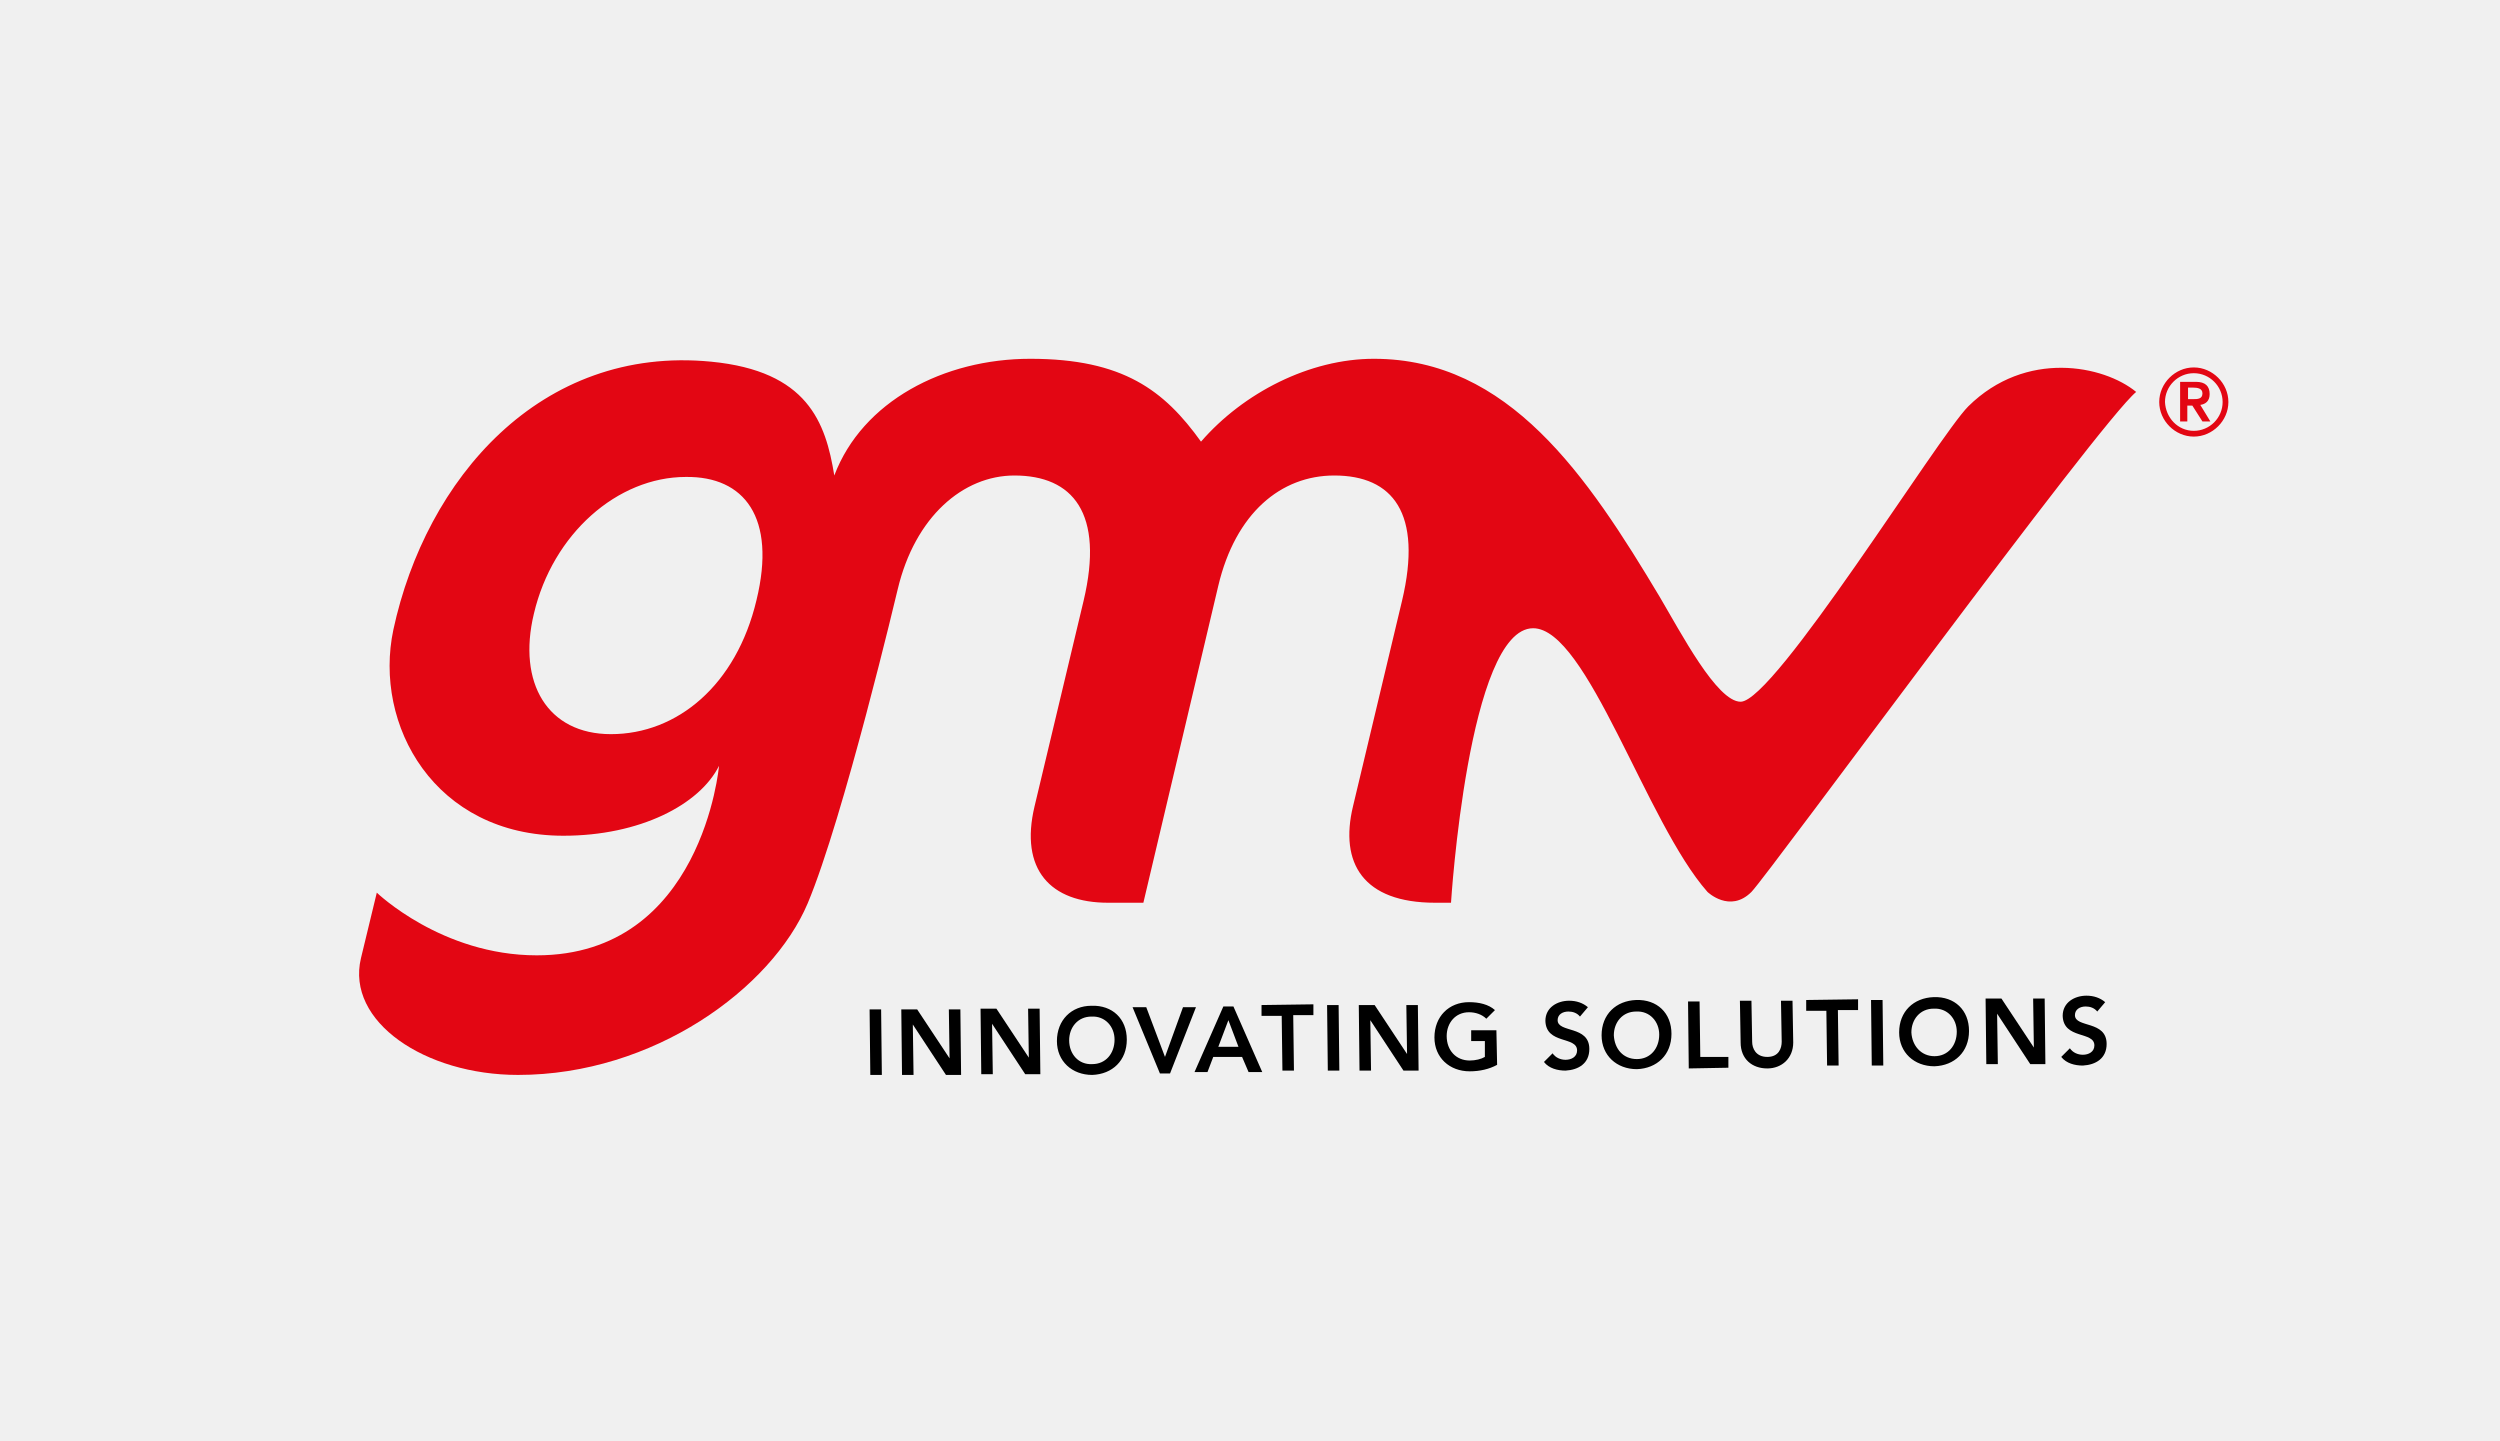
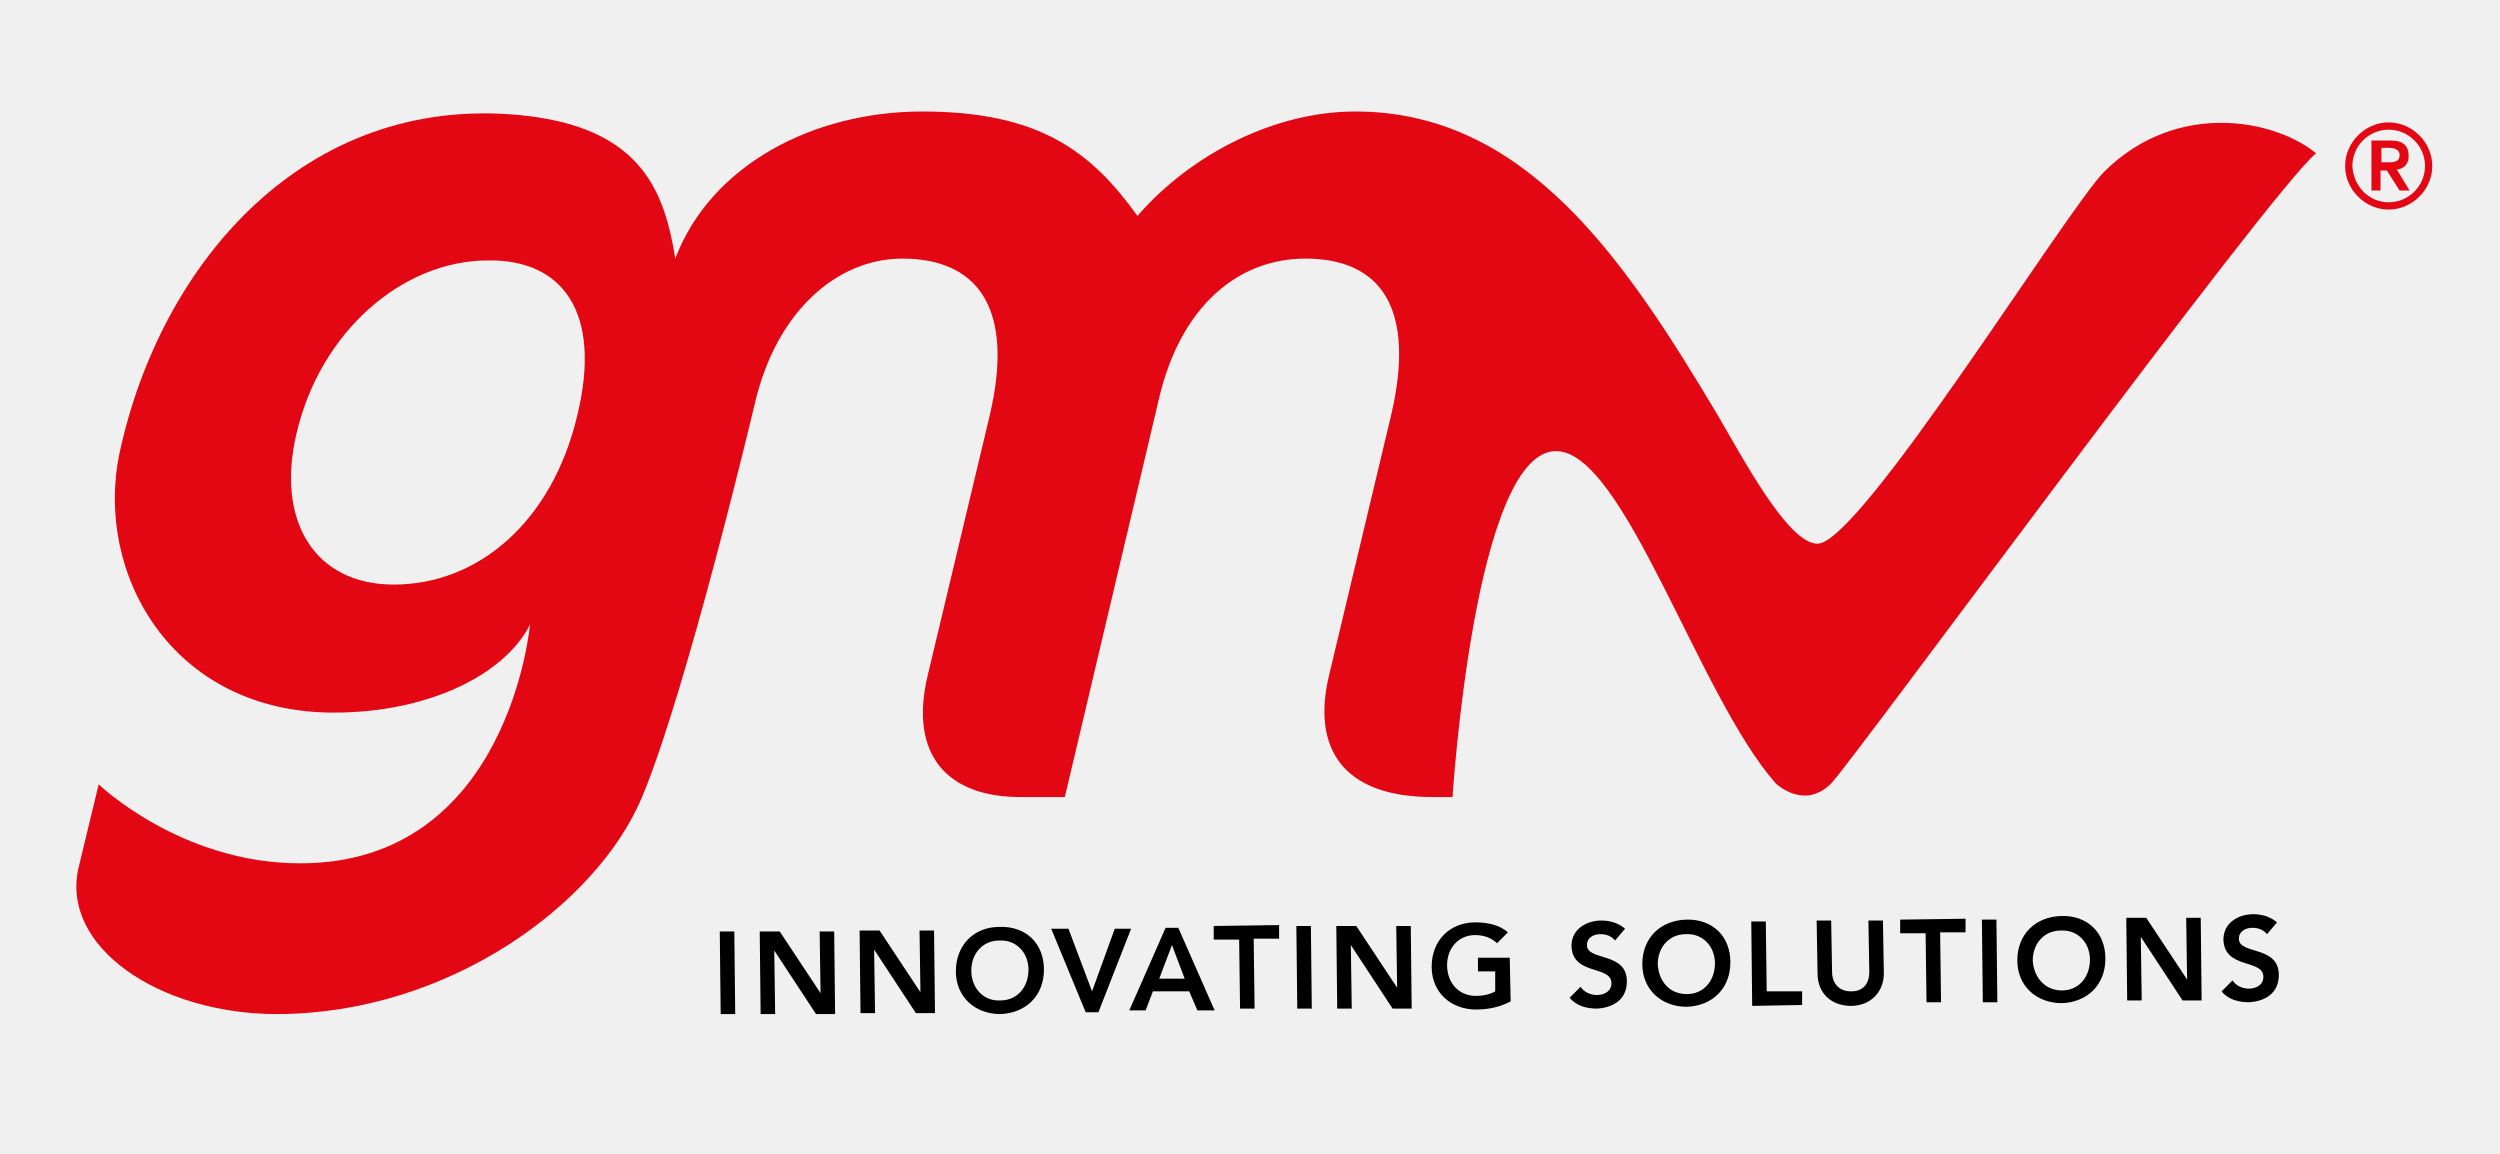
- <svg xmlns="http://www.w3.org/2000/svg" xmlns:xlink="http://www.w3.org/1999/xlink" width="347" height="200">
-   <path d="M273.2 56.4c-4.2 4.2-26.9 41-31.6 41-3.3 0-8.3-9.6-11.2-14.5-10.1-16.9-21-33.1-39.7-33.1-8.9 0-18.1 4.7-24 11.5-5.1-7.1-10.8-11.5-23.7-11.5-12 0-23.3 5.9-27.2 16.2-1.2-7.4-3.7-14.5-17.1-15.8C75 47.9 59.1 66.5 54.6 87.4c-2.8 13.2 5.7 28.6 23.6 28.6 10.6 0 18.9-4.3 21.6-9.7 0 0-2.3 26.3-25.3 26.3-13.2 0-22.2-8.7-22.2-8.7l-2.2 9.1c-2.1 8.8 8.9 16.2 21.8 16.2 18.8 0 35.2-12 40.2-23.8 5-11.9 12.5-43.6 12.5-43.6C127 71.7 133.7 66 140.8 66c8.1 0 12.5 5.2 9.6 17.4l-6.8 28.5c-2.1 8.8 2.2 13.4 10.2 13.4h4.9l10.4-44c2.4-10.1 8.7-15.3 16.1-15.3 8.1 0 12.3 5.2 9.4 17.4l-6.8 28.5c-1.9 7.9 1.4 13.4 11.4 13.4h2.2s2.4-38.1 11.4-38.1c7.5 0 15.7 27 24.2 36.6 0 0 3.1 3 6.1 0 2.5-2.6 48.2-65.1 53.4-69.4-4.5-3.7-15.3-5.9-23.3 2zM105 83.3c-2.8 11.8-11 18.6-20.2 18.6-8.8 0-13-7.1-10.7-16.7 2.6-11.1 11.6-19 21.1-19 8.1-.1 12.6 5.6 9.8 17.1zM304.5 51c2.6 0 4.8 2.2 4.8 4.8s-2.2 4.8-4.8 4.8-4.8-2.2-4.8-4.8 2.2-4.8 4.8-4.8zm0 8.8c2.2 0 4-1.8 4-4s-1.8-4-4-4-4 1.8-4 4c.1 2.2 1.8 4 4 4zm-1.8-6.8h2.1c1.3 0 1.9.6 1.9 1.7 0 1-.6 1.4-1.3 1.5l1.4 2.3h-1.1l-1.4-2.2h-.7v2.2h-1V53zm1 2.4h.7c.6 0 1.3 0 1.3-.8 0-.7-.7-.8-1.3-.8h-.7v1.6z" fill="#e30613" />
-   <path d="M120.7 140.1h1.6l.1 9.1h-1.6l-.1-9.1z" />
-   <use xlink:href="#B" />
-   <use xlink:href="#B" x="11" y="-0.1" />
-   <path d="M151.5 139.6c2.9-.1 4.9 1.8 4.9 4.7s-2 4.8-4.8 4.9c-2.8 0-4.9-1.9-4.9-4.7 0-2.9 2-4.9 4.8-4.9zm.1 8.1c1.9 0 3.1-1.5 3.1-3.4 0-1.8-1.3-3.3-3.2-3.2-1.9 0-3.1 1.5-3.1 3.3 0 1.9 1.3 3.4 3.2 3.3zm5.6-7.9h1.9l2.6 6.9 2.5-6.9h1.8l-3.6 9.2H161l-3.8-9.2zm12.6-.1h1.4l4 9.1h-1.9l-.9-2.1h-4l-.8 2.1h-1.8l4-9.1zm2.1 5.6l-1.4-3.7-1.4 3.7h2.8zm6-4.3h-2.8v-1.5l7.2-.1v1.5h-2.8l.1 7.7H178l-.1-7.6zm6.3-1.5h1.6l.1 9.1h-1.6l-.1-9.1z" />
-   <use xlink:href="#B" x="63.5" y="-0.6" />
-   <path d="M207.8 147.8c-1.1.6-2.4.9-3.8.9-2.8 0-4.9-1.9-4.9-4.7 0-2.9 2-4.9 4.8-4.9 1.4 0 2.7.3 3.6 1.1l-1.2 1.2c-.6-.6-1.5-.9-2.4-.9-1.9 0-3.1 1.5-3.1 3.3 0 2 1.3 3.4 3.2 3.4.8 0 1.6-.2 2.1-.5v-2.2h-1.9V143h3.5l.1 4.8z" />
-   <use xlink:href="#C" />
-   <path d="M227.1 138.8c2.9-.1 4.9 1.8 4.9 4.7s-2 4.8-4.8 4.9c-2.8 0-4.9-1.9-4.9-4.7 0-2.9 2-4.8 4.8-4.9zm.1 8.2c1.9 0 3.1-1.5 3.1-3.4 0-1.8-1.3-3.3-3.2-3.2-1.9 0-3.1 1.5-3.1 3.3.1 1.9 1.3 3.3 3.2 3.3zm7.1-8h1.6l.1 7.7h3.9v1.5l-5.5.1-.1-9.3zm14.6 5.7c0 2.2-1.6 3.6-3.6 3.6-2.1 0-3.7-1.3-3.7-3.6l-.1-5.8h1.6l.1 5.7c0 .9.5 2.1 2.1 2.1s2-1.2 2-2.1l-.1-5.7h1.6l.1 5.8zm4.6-4.4h-2.8v-1.5l7.2-.1v1.5h-2.8l.1 7.7h-1.6l-.1-7.6zm6.2-1.5h1.6l.1 9.1h-1.6l-.1-9.1zm8.7-.4c2.9-.1 4.9 1.8 4.9 4.7s-2 4.8-4.8 4.9c-2.8 0-4.9-1.9-4.9-4.7 0-2.9 2-4.8 4.8-4.9zm.1 8.2c1.9 0 3.1-1.5 3.1-3.4 0-1.8-1.3-3.3-3.2-3.2-1.9 0-3.1 1.5-3.1 3.3.1 1.9 1.4 3.3 3.2 3.3z" />
-   <use xlink:href="#B" x="150.5" y="-1.5" />
-   <use xlink:href="#C" x="71.8" y="-0.7" />
+ <svg xmlns="http://www.w3.org/2000/svg" xmlns:xlink="http://www.w3.org/1999/xlink" id="master-artboard" viewBox="0 0 1110.837 512.703" version="1.1" x="0px" y="0px" style="enable-background:new 0 0 1400 980;" width="1110.837px" height="512.703px">
  <defs>
    <path id="B" d="M125.1 140.1h2.2l4.5 6.8-.1-6.8h1.6l.1 9.1h-2.1l-4.6-7 .1 7h-1.6l-.1-9.1z" />
    <path id="C" d="M219.3 141.1c-.4-.5-1-.7-1.6-.7-.8 0-1.5.4-1.5 1.2 0 1.8 4.4.7 4.4 4 0 2-1.5 2.9-3.3 3-1.1 0-2.3-.3-3-1.2l1.2-1.2c.4.6 1.1.9 1.8.9.8 0 1.6-.4 1.6-1.3 0-2-4.3-.8-4.4-4.1 0-1.9 1.7-2.8 3.3-2.8 1 0 1.9.3 2.6.9l-1.1 1.3z" />
  </defs>
+   <rect id="ee-background" x="0" y="0" width="1110.837" height="512.703" style="fill: white; fill-opacity: 0; pointer-events: none;" />
+   <g transform="matrix(4.034582, 0, 0, 4.034582, -167.1531, -151.3768)">
+     <path d="M273.2 56.4c-4.2 4.2-26.9 41-31.6 41-3.3 0-8.3-9.6-11.2-14.5-10.1-16.9-21-33.1-39.7-33.1-8.9 0-18.1 4.7-24 11.5-5.1-7.1-10.8-11.5-23.7-11.5-12 0-23.3 5.9-27.2 16.2-1.2-7.4-3.7-14.5-17.1-15.8C75 47.9 59.1 66.5 54.6 87.4c-2.8 13.2 5.7 28.6 23.6 28.6 10.6 0 18.9-4.3 21.6-9.7 0 0-2.3 26.3-25.3 26.3-13.2 0-22.2-8.7-22.2-8.7l-2.2 9.1c-2.1 8.8 8.9 16.2 21.8 16.2 18.8 0 35.2-12 40.2-23.8 5-11.9 12.5-43.6 12.5-43.6C127 71.7 133.7 66 140.8 66c8.1 0 12.5 5.2 9.6 17.4l-6.8 28.5c-2.1 8.8 2.2 13.4 10.2 13.4h4.9l10.4-44c2.4-10.1 8.7-15.3 16.1-15.3 8.1 0 12.3 5.2 9.4 17.4l-6.8 28.5c-1.9 7.9 1.4 13.4 11.4 13.4h2.2s2.4-38.1 11.4-38.1c7.5 0 15.7 27 24.2 36.6 0 0 3.1 3 6.1 0 2.5-2.6 48.2-65.1 53.4-69.4-4.5-3.7-15.3-5.9-23.3 2zM105 83.3c-2.8 11.8-11 18.6-20.2 18.6-8.8 0-13-7.1-10.7-16.7 2.6-11.1 11.6-19 21.1-19 8.1-.1 12.6 5.6 9.8 17.1zM304.5 51c2.6 0 4.8 2.2 4.8 4.8s-2.2 4.8-4.8 4.8-4.8-2.2-4.8-4.8 2.2-4.8 4.8-4.8zm0 8.8c2.2 0 4-1.8 4-4s-1.8-4-4-4-4 1.8-4 4c.1 2.2 1.8 4 4 4zm-1.8-6.8h2.1c1.3 0 1.9.6 1.9 1.7 0 1-.6 1.4-1.3 1.5l1.4 2.3h-1.1l-1.4-2.2h-.7v2.2h-1V53zm1 2.4h.7c.6 0 1.3 0 1.3-.8 0-.7-.7-.8-1.3-.8h-.7v1.6z" fill="#e30613" />
+     <path d="M120.7 140.1h1.6l.1 9.1h-1.6l-.1-9.1z" />
+     <use xlink:href="#B" />
+     <use x="11" y="-0.1" xlink:href="#B" />
+     <path d="M151.5 139.6c2.9-.1 4.9 1.8 4.9 4.7s-2 4.8-4.8 4.9c-2.8 0-4.9-1.9-4.9-4.7 0-2.9 2-4.9 4.8-4.9zm.1 8.1c1.9 0 3.1-1.5 3.1-3.4 0-1.8-1.3-3.3-3.2-3.2-1.9 0-3.1 1.5-3.1 3.3 0 1.9 1.3 3.4 3.2 3.3zm5.6-7.9h1.9l2.6 6.9 2.5-6.9h1.8l-3.6 9.2H161l-3.8-9.2zm12.6-.1h1.4l4 9.1h-1.9l-.9-2.1h-4l-.8 2.1h-1.8l4-9.1zm2.1 5.6l-1.4-3.7-1.4 3.7h2.8zm6-4.3h-2.8v-1.5l7.2-.1v1.5h-2.8l.1 7.7H178l-.1-7.6zm6.3-1.5h1.6l.1 9.1h-1.6l-.1-9.1z" />
+     <use x="63.5" y="-0.6" xlink:href="#B" />
+     <path d="M207.8 147.8c-1.1.6-2.4.9-3.8.9-2.8 0-4.9-1.9-4.9-4.7 0-2.9 2-4.9 4.8-4.9 1.4 0 2.7.3 3.6 1.1l-1.2 1.2c-.6-.6-1.5-.9-2.4-.9-1.9 0-3.1 1.5-3.1 3.3 0 2 1.3 3.4 3.2 3.4.8 0 1.6-.2 2.1-.5v-2.2h-1.9V143h3.5l.1 4.8z" />
+     <use xlink:href="#C" />
+     <path d="M227.1 138.8c2.9-.1 4.9 1.8 4.9 4.7s-2 4.8-4.8 4.9c-2.8 0-4.9-1.9-4.9-4.7 0-2.9 2-4.8 4.8-4.9zm.1 8.2c1.9 0 3.1-1.5 3.1-3.4 0-1.8-1.3-3.3-3.2-3.2-1.9 0-3.1 1.5-3.1 3.3.1 1.9 1.3 3.3 3.2 3.3zm7.1-8h1.6l.1 7.7h3.9v1.5l-5.5.1-.1-9.3zm14.6 5.7c0 2.2-1.6 3.6-3.6 3.6-2.1 0-3.7-1.3-3.7-3.6l-.1-5.8h1.6l.1 5.7c0 .9.5 2.1 2.1 2.1s2-1.2 2-2.1l-.1-5.7h1.6l.1 5.8zm4.6-4.4h-2.8v-1.5l7.2-.1v1.5h-2.8l.1 7.7h-1.6l-.1-7.6zm6.2-1.5h1.6l.1 9.1h-1.6l-.1-9.1zm8.7-.4c2.9-.1 4.9 1.8 4.9 4.7s-2 4.8-4.8 4.9c-2.8 0-4.9-1.9-4.9-4.7 0-2.9 2-4.8 4.8-4.9zm.1 8.2c1.9 0 3.1-1.5 3.1-3.4 0-1.8-1.3-3.3-3.2-3.2-1.9 0-3.1 1.5-3.1 3.3.1 1.9 1.4 3.3 3.2 3.3z" />
+     <use x="150.5" y="-1.5" xlink:href="#B" />
+     <use x="71.8" y="-0.7" xlink:href="#C" />
+   </g>
</svg>
